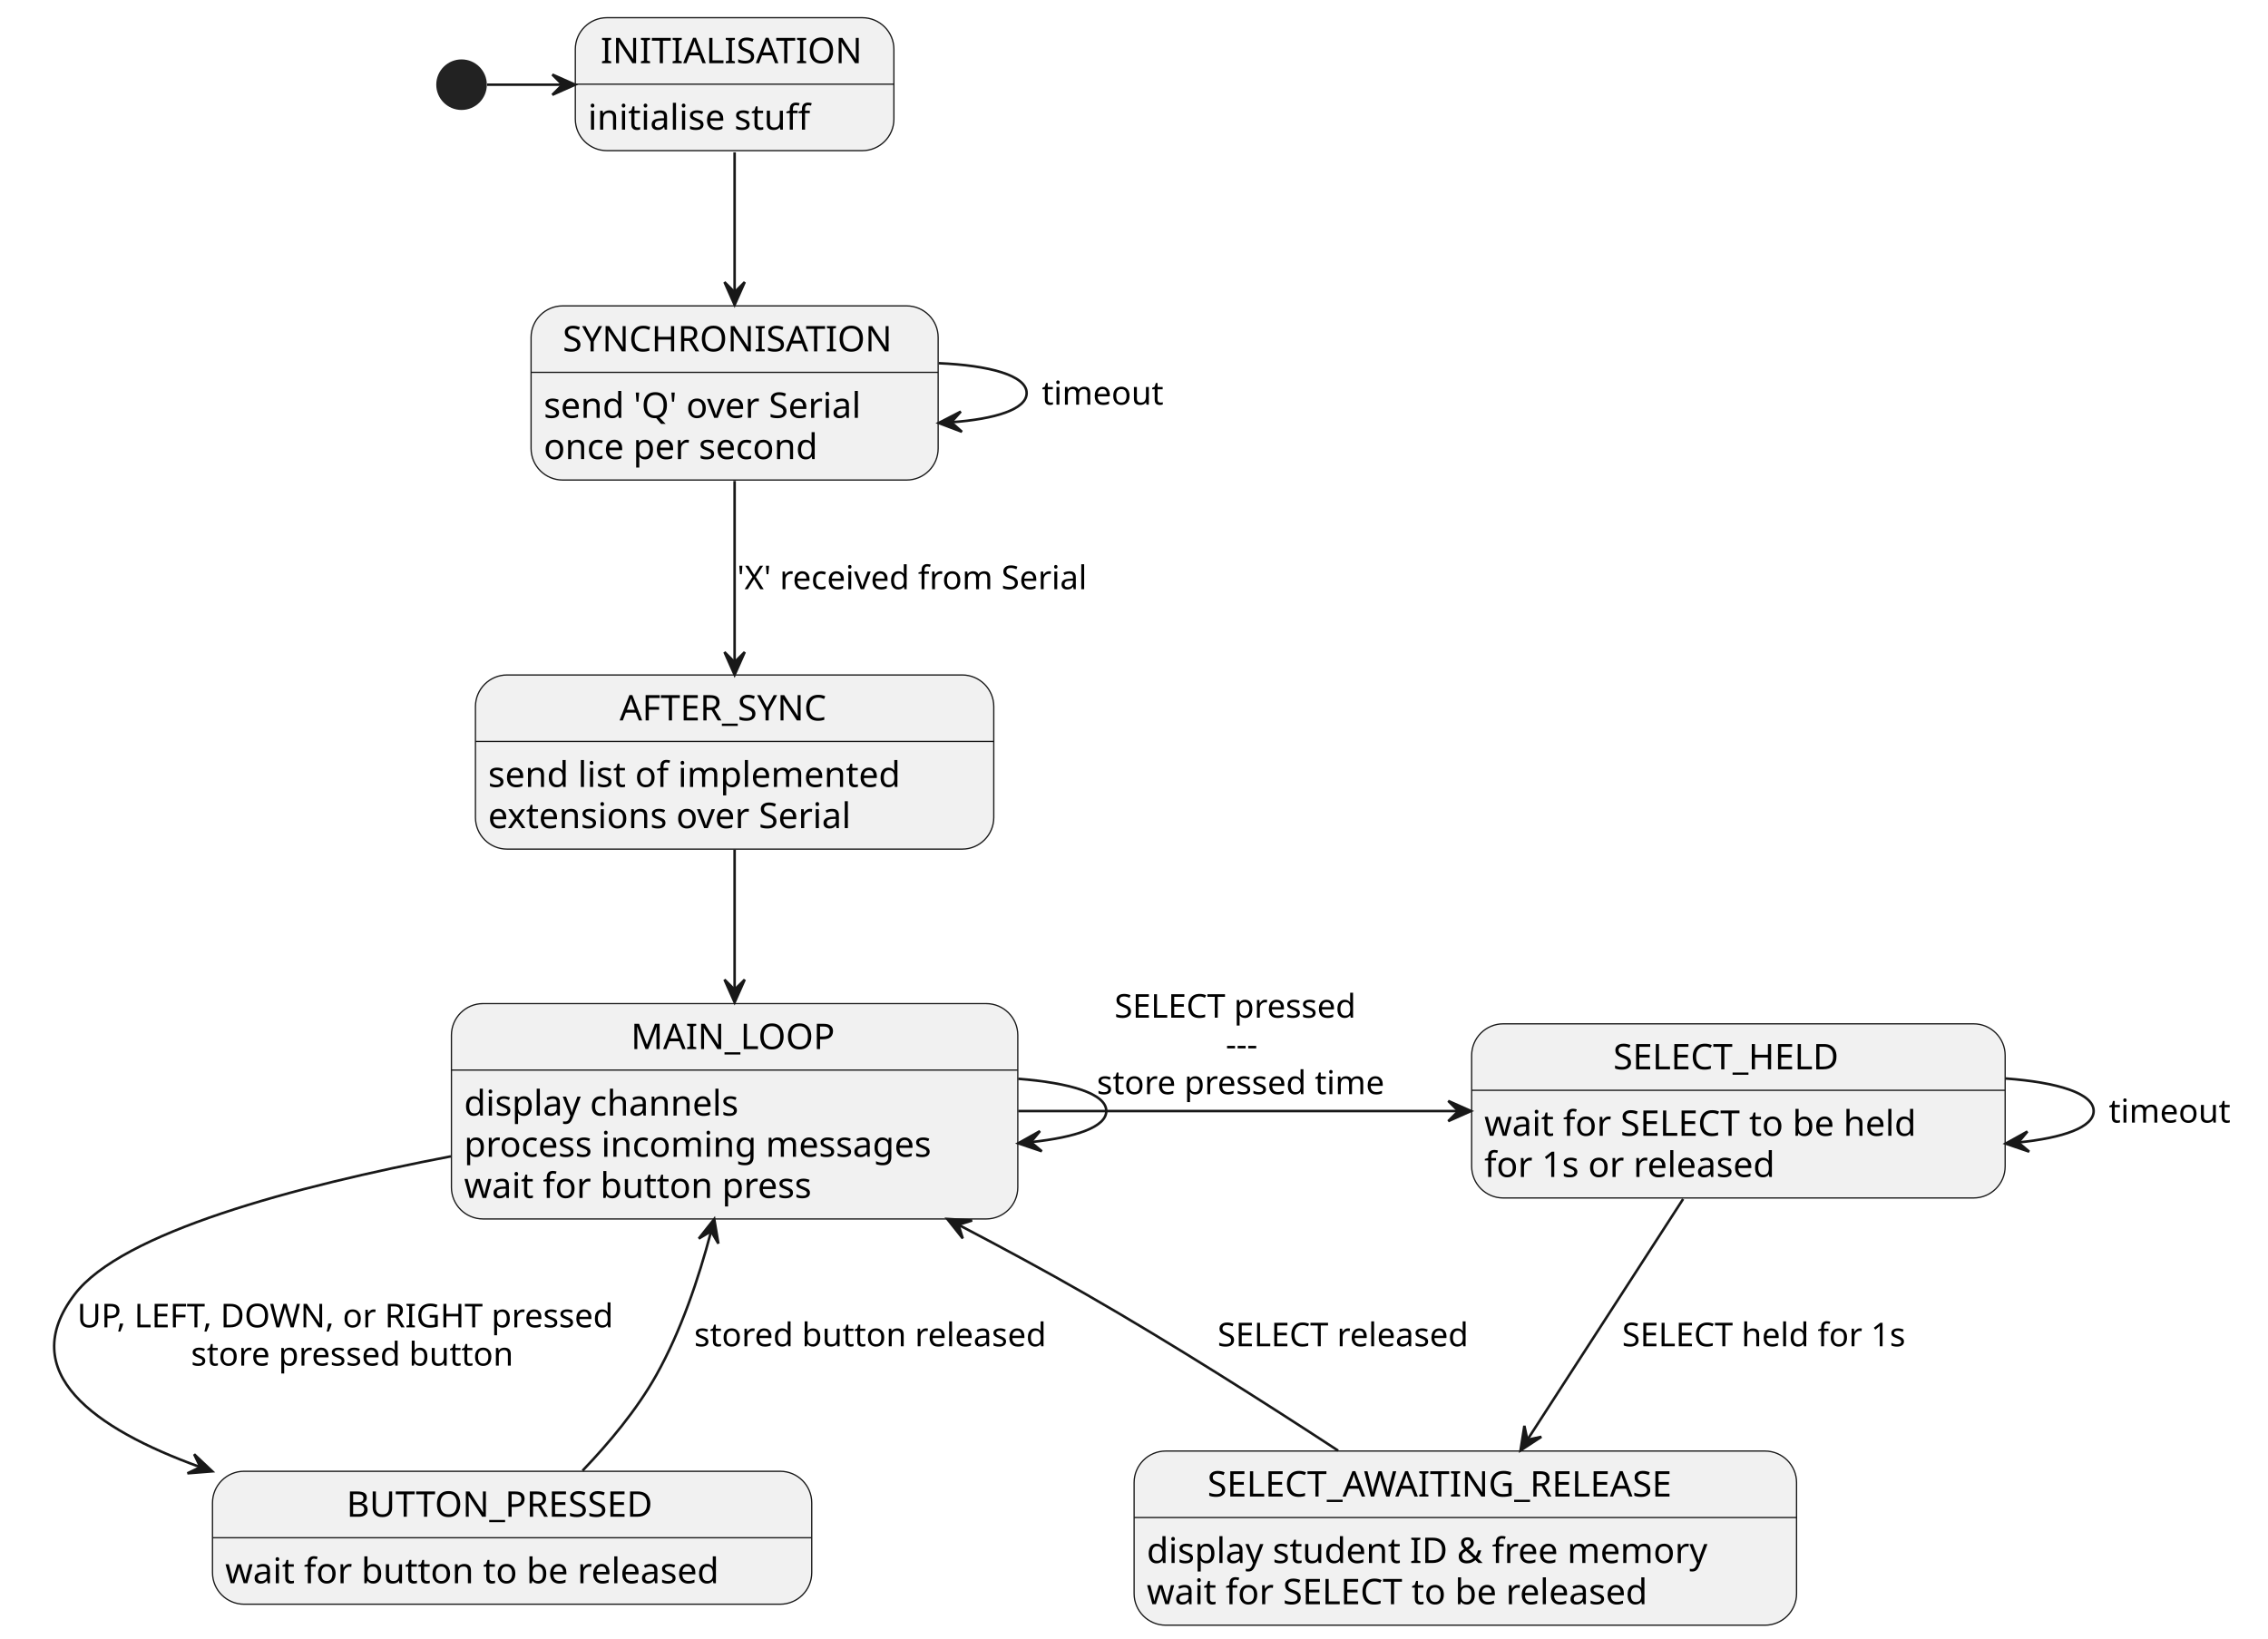
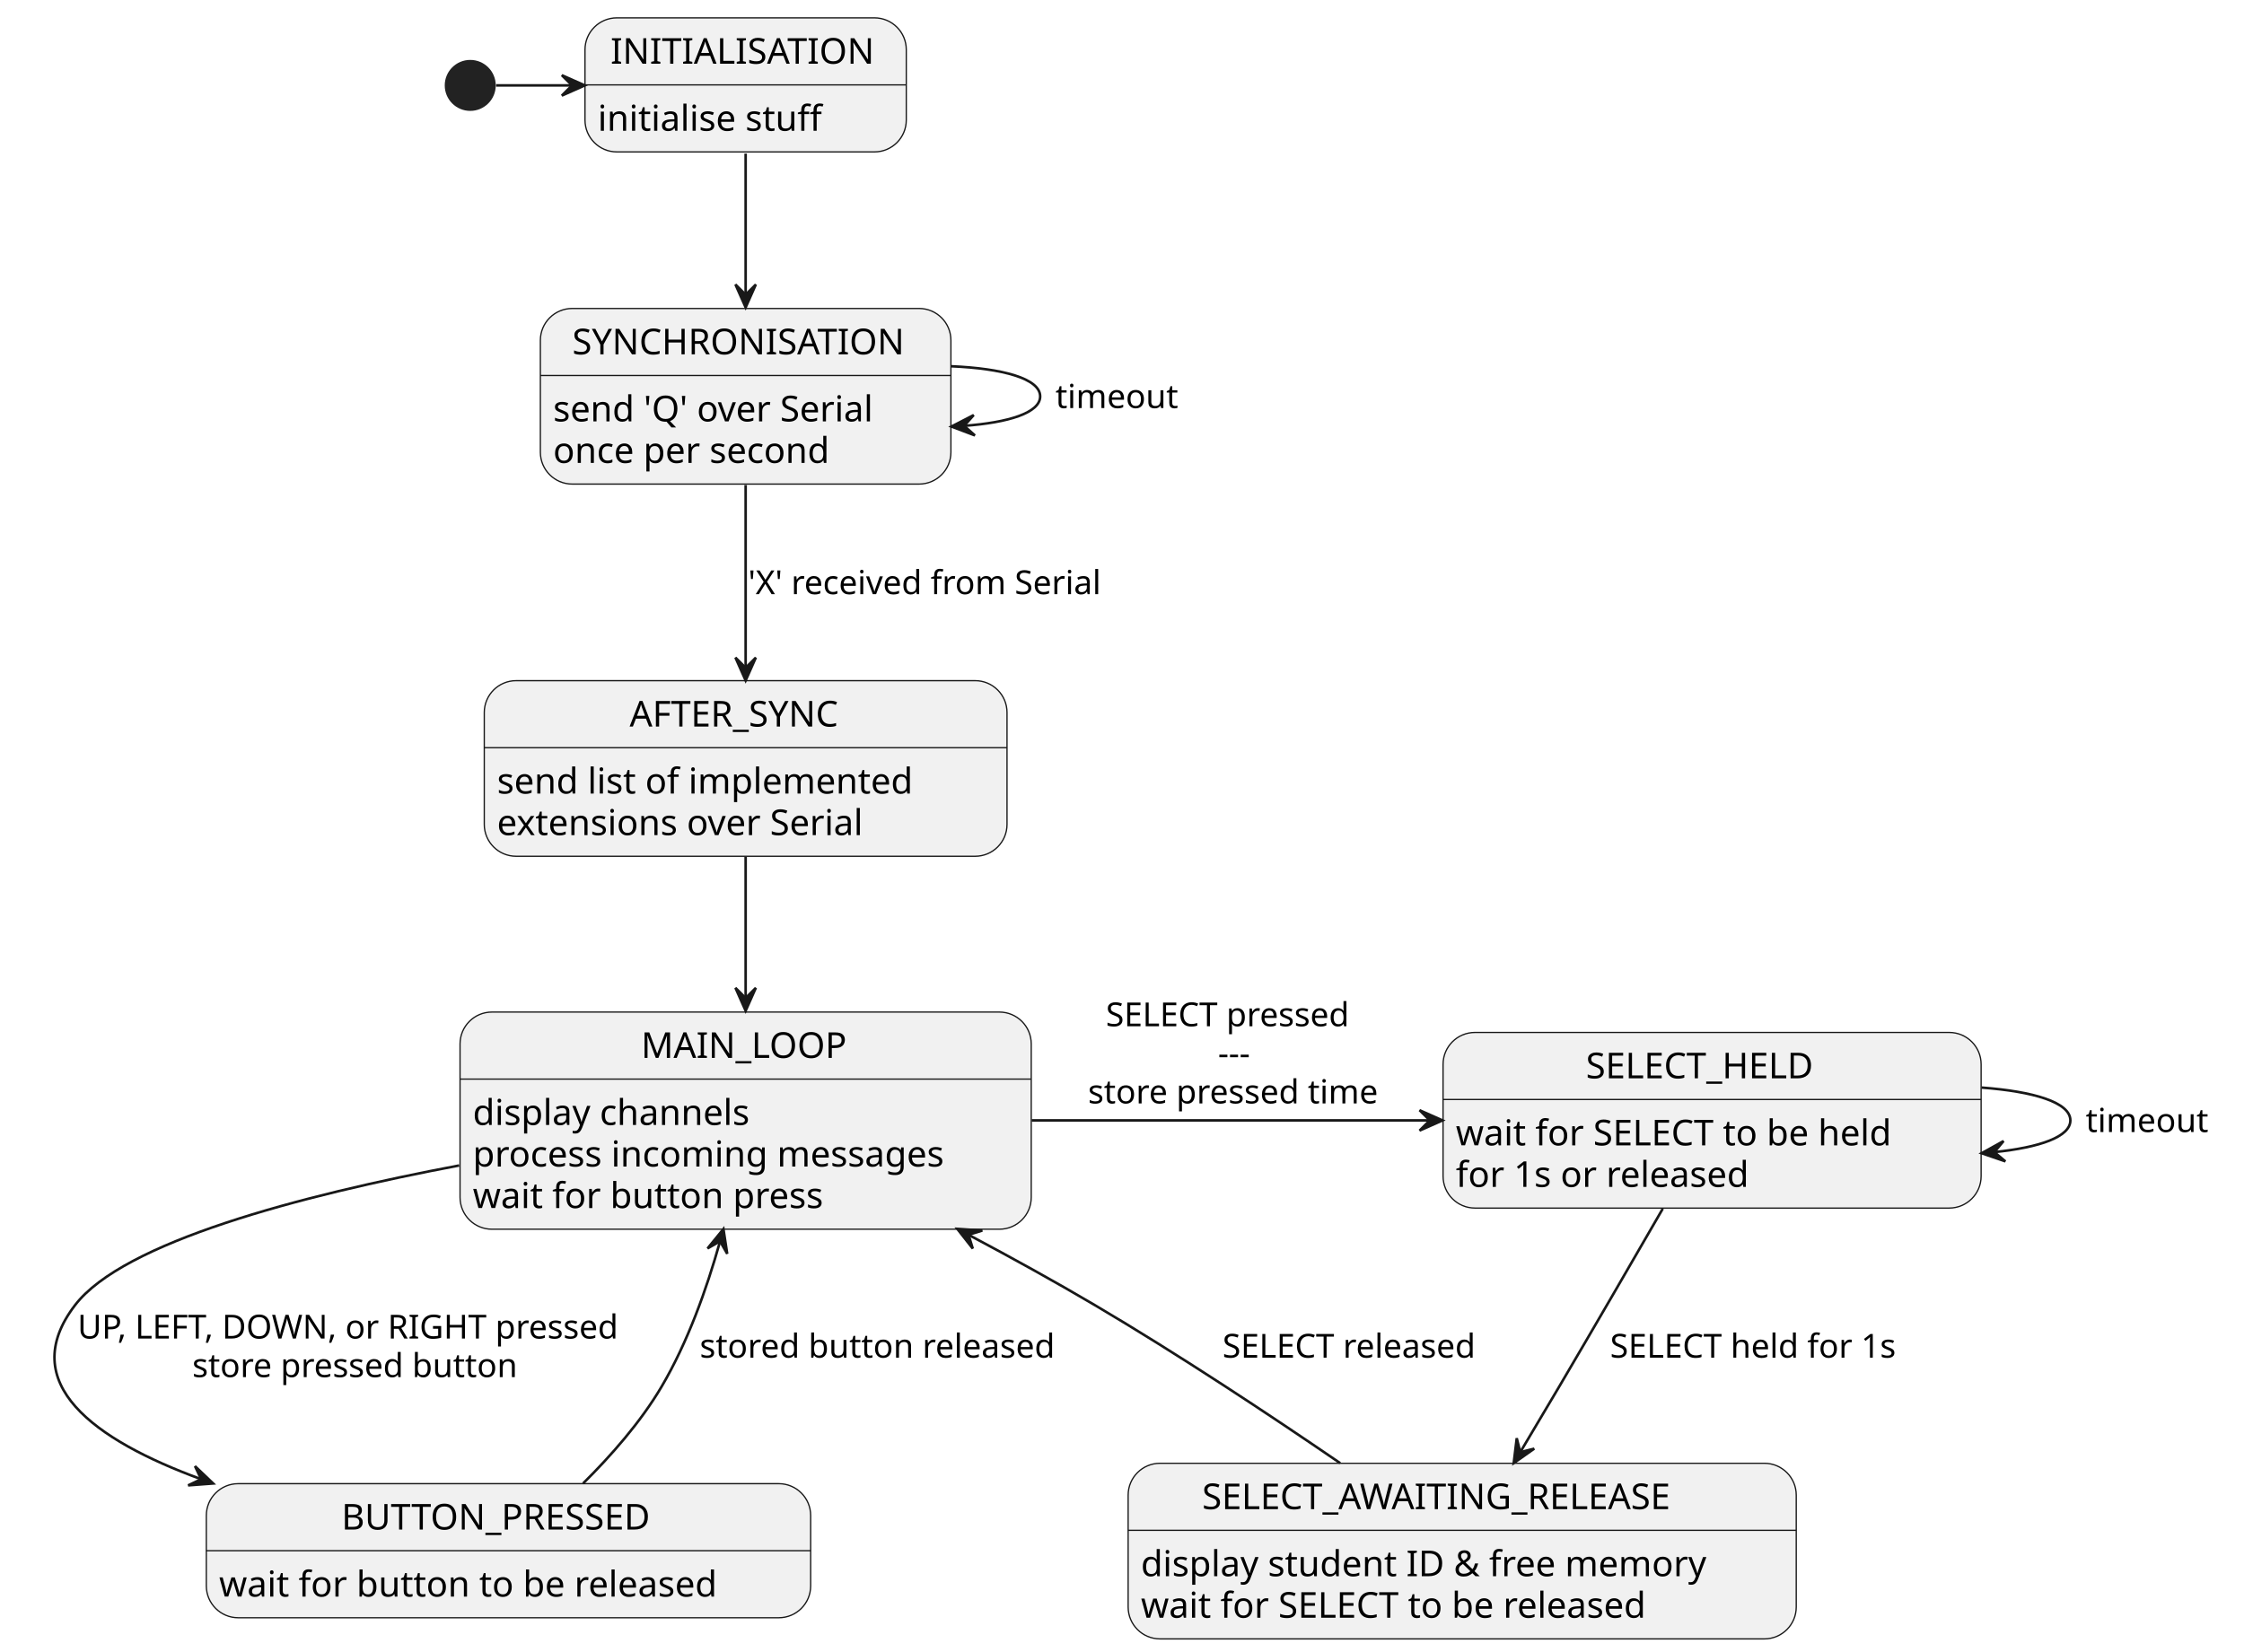
- <svg xmlns="http://www.w3.org/2000/svg" contentStyleType="text/css" height="648px" preserveAspectRatio="none" style="width:897px;height:648px;background:#FFFFFF;" version="1.1" viewBox="0 0 897 648" width="897px" zoomAndPan="magnify">
+ <svg xmlns="http://www.w3.org/2000/svg" contentStyleType="text/css" height="648px" preserveAspectRatio="none" style="width:880px;height:648px;background:#FFFFFF;" version="1.1" viewBox="0 0 880 648" width="880px" zoomAndPan="magnify">
  <defs />
  <g>
    <g id="INITIALISATION">
-       <rect fill="#F1F1F1" height="52.594" rx="12.5" ry="12.5" style="stroke:#181818;stroke-width:0.5;" width="126" x="227.542" y="7" />
-       <line style="stroke:#181818;stroke-width:0.5;" x1="227.542" x2="353.543" y1="33.297" y2="33.297" />
-       <text fill="#000000" font-family="sans-serif" font-size="14" lengthAdjust="spacing" textLength="106" x="237.542" y="24.995">INITIALISATION</text>
-       <text fill="#000000" font-family="sans-serif" font-size="14" lengthAdjust="spacing" textLength="98" x="232.542" y="51.292">initialise stuff</text>
+       <rect fill="#F1F1F1" height="52.594" rx="12.5" ry="12.5" style="stroke:#181818;stroke-width:0.5;" width="126" x="229.409" y="7" />
+       <line style="stroke:#181818;stroke-width:0.5;" x1="229.409" x2="355.409" y1="33.297" y2="33.297" />
+       <text fill="#000000" font-family="sans-serif" font-size="14" lengthAdjust="spacing" textLength="106" x="239.409" y="24.995">INITIALISATION</text>
+       <text fill="#000000" font-family="sans-serif" font-size="14" lengthAdjust="spacing" textLength="98" x="234.409" y="51.292">initialise stuff</text>
    </g>
    <g id="SYNCHRONISATION">
-       <rect fill="#F1F1F1" height="68.891" rx="12.5" ry="12.5" style="stroke:#181818;stroke-width:0.5;" width="161" x="210.042" y="121" />
-       <line style="stroke:#181818;stroke-width:0.5;" x1="210.042" x2="371.043" y1="147.297" y2="147.297" />
-       <text fill="#000000" font-family="sans-serif" font-size="14" lengthAdjust="spacing" textLength="136" x="222.542" y="138.995">SYNCHRONISATION</text>
-       <text fill="#000000" font-family="sans-serif" font-size="14" lengthAdjust="spacing" textLength="137" x="215.042" y="165.292">send 'Q' over Serial</text>
-       <text fill="#000000" font-family="sans-serif" font-size="14" lengthAdjust="spacing" textLength="119" x="215.042" y="181.589">once per second</text>
+       <rect fill="#F1F1F1" height="68.891" rx="12.5" ry="12.5" style="stroke:#181818;stroke-width:0.5;" width="161" x="211.909" y="121" />
+       <line style="stroke:#181818;stroke-width:0.5;" x1="211.909" x2="372.909" y1="147.297" y2="147.297" />
+       <text fill="#000000" font-family="sans-serif" font-size="14" lengthAdjust="spacing" textLength="136" x="224.409" y="138.995">SYNCHRONISATION</text>
+       <text fill="#000000" font-family="sans-serif" font-size="14" lengthAdjust="spacing" textLength="137" x="216.909" y="165.292">send 'Q' over Serial</text>
+       <text fill="#000000" font-family="sans-serif" font-size="14" lengthAdjust="spacing" textLength="119" x="216.909" y="181.589">once per second</text>
    </g>
    <g id="AFTER_SYNC">
-       <rect fill="#F1F1F1" height="68.891" rx="12.5" ry="12.5" style="stroke:#181818;stroke-width:0.5;" width="205" x="188.042" y="267" />
-       <line style="stroke:#181818;stroke-width:0.5;" x1="188.042" x2="393.043" y1="293.297" y2="293.297" />
-       <text fill="#000000" font-family="sans-serif" font-size="14" lengthAdjust="spacing" textLength="91" x="245.042" y="284.995">AFTER_SYNC</text>
-       <text fill="#000000" font-family="sans-serif" font-size="14" lengthAdjust="spacing" textLength="181" x="193.042" y="311.292">send list of implemented</text>
-       <text fill="#000000" font-family="sans-serif" font-size="14" lengthAdjust="spacing" textLength="158" x="193.042" y="327.589">extensions over Serial</text>
+       <rect fill="#F1F1F1" height="68.891" rx="12.5" ry="12.5" style="stroke:#181818;stroke-width:0.5;" width="205" x="189.909" y="267" />
+       <line style="stroke:#181818;stroke-width:0.5;" x1="189.909" x2="394.909" y1="293.297" y2="293.297" />
+       <text fill="#000000" font-family="sans-serif" font-size="14" lengthAdjust="spacing" textLength="91" x="246.909" y="284.995">AFTER_SYNC</text>
+       <text fill="#000000" font-family="sans-serif" font-size="14" lengthAdjust="spacing" textLength="181" x="194.909" y="311.292">send list of implemented</text>
+       <text fill="#000000" font-family="sans-serif" font-size="14" lengthAdjust="spacing" textLength="158" x="194.909" y="327.589">extensions over Serial</text>
    </g>
    <g id="MAIN_LOOP">
-       <rect fill="#F1F1F1" height="85.188" rx="12.5" ry="12.5" style="stroke:#181818;stroke-width:0.5;" width="224" x="178.542" y="397" />
-       <line style="stroke:#181818;stroke-width:0.5;" x1="178.542" x2="402.543" y1="423.297" y2="423.297" />
-       <text fill="#000000" font-family="sans-serif" font-size="14" lengthAdjust="spacing" textLength="82" x="249.542" y="414.995">MAIN_LOOP</text>
-       <text fill="#000000" font-family="sans-serif" font-size="14" lengthAdjust="spacing" textLength="117" x="183.542" y="441.292">display channels</text>
-       <text fill="#000000" font-family="sans-serif" font-size="14" lengthAdjust="spacing" textLength="200" x="183.542" y="457.589">process incoming messages</text>
-       <text fill="#000000" font-family="sans-serif" font-size="14" lengthAdjust="spacing" textLength="152" x="183.542" y="473.886">wait for button press</text>
+       <rect fill="#F1F1F1" height="85.188" rx="12.5" ry="12.5" style="stroke:#181818;stroke-width:0.5;" width="224" x="180.409" y="397" />
+       <line style="stroke:#181818;stroke-width:0.5;" x1="180.409" x2="404.409" y1="423.297" y2="423.297" />
+       <text fill="#000000" font-family="sans-serif" font-size="14" lengthAdjust="spacing" textLength="82" x="251.409" y="414.995">MAIN_LOOP</text>
+       <text fill="#000000" font-family="sans-serif" font-size="14" lengthAdjust="spacing" textLength="117" x="185.409" y="441.292">display channels</text>
+       <text fill="#000000" font-family="sans-serif" font-size="14" lengthAdjust="spacing" textLength="200" x="185.409" y="457.589">process incoming messages</text>
+       <text fill="#000000" font-family="sans-serif" font-size="14" lengthAdjust="spacing" textLength="152" x="185.409" y="473.886">wait for button press</text>
    </g>
    <g id="SELECT_HELD">
-       <rect fill="#F1F1F1" height="68.891" rx="12.5" ry="12.5" style="stroke:#181818;stroke-width:0.5;" width="211" x="582.043" y="405" />
-       <line style="stroke:#181818;stroke-width:0.5;" x1="582.043" x2="793.043" y1="431.297" y2="431.297" />
-       <text fill="#000000" font-family="sans-serif" font-size="14" lengthAdjust="spacing" textLength="99" x="638.043" y="422.995">SELECT_HELD</text>
-       <text fill="#000000" font-family="sans-serif" font-size="14" lengthAdjust="spacing" textLength="191" x="587.043" y="449.292">wait for SELECT to be held</text>
-       <text fill="#000000" font-family="sans-serif" font-size="14" lengthAdjust="spacing" textLength="125" x="587.043" y="465.589">for 1s or released</text>
+       <rect fill="#F1F1F1" height="68.891" rx="12.5" ry="12.5" style="stroke:#181818;stroke-width:0.5;" width="211" x="565.909" y="405" />
+       <line style="stroke:#181818;stroke-width:0.5;" x1="565.909" x2="776.909" y1="431.297" y2="431.297" />
+       <text fill="#000000" font-family="sans-serif" font-size="14" lengthAdjust="spacing" textLength="99" x="621.909" y="422.995">SELECT_HELD</text>
+       <text fill="#000000" font-family="sans-serif" font-size="14" lengthAdjust="spacing" textLength="191" x="570.909" y="449.292">wait for SELECT to be held</text>
+       <text fill="#000000" font-family="sans-serif" font-size="14" lengthAdjust="spacing" textLength="125" x="570.909" y="465.589">for 1s or released</text>
    </g>
    <g id="SELECT_AWAITING_RELEASE">
-       <rect fill="#F1F1F1" height="68.891" rx="12.5" ry="12.5" style="stroke:#181818;stroke-width:0.5;" width="262" x="448.543" y="574" />
-       <line style="stroke:#181818;stroke-width:0.5;" x1="448.543" x2="710.543" y1="600.297" y2="600.297" />
-       <text fill="#000000" font-family="sans-serif" font-size="14" lengthAdjust="spacing" textLength="204" x="477.543" y="591.995">SELECT_AWAITING_RELEASE</text>
-       <text fill="#000000" font-family="sans-serif" font-size="14" lengthAdjust="spacing" textLength="242" x="453.543" y="618.292">display student ID &amp; free memory</text>
-       <text fill="#000000" font-family="sans-serif" font-size="14" lengthAdjust="spacing" textLength="221" x="453.543" y="634.589">wait for SELECT to be released</text>
+       <rect fill="#F1F1F1" height="68.891" rx="12.5" ry="12.5" style="stroke:#181818;stroke-width:0.5;" width="262" x="442.409" y="574" />
+       <line style="stroke:#181818;stroke-width:0.5;" x1="442.409" x2="704.409" y1="600.297" y2="600.297" />
+       <text fill="#000000" font-family="sans-serif" font-size="14" lengthAdjust="spacing" textLength="204" x="471.409" y="591.995">SELECT_AWAITING_RELEASE</text>
+       <text fill="#000000" font-family="sans-serif" font-size="14" lengthAdjust="spacing" textLength="242" x="447.409" y="618.292">display student ID &amp; free memory</text>
+       <text fill="#000000" font-family="sans-serif" font-size="14" lengthAdjust="spacing" textLength="221" x="447.409" y="634.589">wait for SELECT to be released</text>
    </g>
    <g id="BUTTON_PRESSED">
-       <rect fill="#F1F1F1" height="52.594" rx="12.5" ry="12.5" style="stroke:#181818;stroke-width:0.5;" width="237" x="84.043" y="582" />
-       <line style="stroke:#181818;stroke-width:0.5;" x1="84.043" x2="321.043" y1="608.297" y2="608.297" />
-       <text fill="#000000" font-family="sans-serif" font-size="14" lengthAdjust="spacing" textLength="131" x="137.043" y="599.995">BUTTON_PRESSED</text>
-       <text fill="#000000" font-family="sans-serif" font-size="14" lengthAdjust="spacing" textLength="217" x="89.043" y="626.292">wait for button to be released</text>
+       <rect fill="#F1F1F1" height="52.594" rx="12.5" ry="12.5" style="stroke:#181818;stroke-width:0.5;" width="237" x="80.909" y="582" />
+       <line style="stroke:#181818;stroke-width:0.5;" x1="80.909" x2="317.909" y1="608.297" y2="608.297" />
+       <text fill="#000000" font-family="sans-serif" font-size="14" lengthAdjust="spacing" textLength="131" x="133.909" y="599.995">BUTTON_PRESSED</text>
+       <text fill="#000000" font-family="sans-serif" font-size="14" lengthAdjust="spacing" textLength="217" x="85.909" y="626.292">wait for button to be released</text>
    </g>
-     <ellipse cx="182.542" cy="33.5" fill="#222222" rx="10" ry="10" style="stroke:none;stroke-width:1.0;" />
+     <ellipse cx="184.409" cy="33.5" fill="#222222" rx="10" ry="10" style="stroke:none;stroke-width:1.0;" />
    <g id="link_*start_INITIALISATION">
-       <path d="M192.667,33.5 C202.543,33.5 212.419,33.5 222.296,33.5 " fill="none" id="*start-to-INITIALISATION" style="stroke:#181818;stroke-width:1.0;" />
-       <polygon fill="#181818" points="227.459,33.5,218.459,29.5,222.459,33.5,218.459,37.5,227.459,33.5" style="stroke:#181818;stroke-width:1.0;" />
+       <path d="M194.534,33.5 C204.41,33.5 214.285,33.5 224.161,33.5 " fill="none" id="*start-to-INITIALISATION" style="stroke:#181818;stroke-width:1.0;" />
+       <polygon fill="#181818" points="229.326,33.5,220.326,29.5,224.326,33.5,220.326,37.5,229.326,33.5" style="stroke:#181818;stroke-width:1.0;" />
    </g>
    <g id="link_INITIALISATION_SYNCHRONISATION">
-       <path d="M290.543,60.243 C290.543,76.358 290.543,97.431 290.543,115.564 " fill="none" id="INITIALISATION-to-SYNCHRONISATION" style="stroke:#181818;stroke-width:1.0;" />
-       <polygon fill="#181818" points="290.543,120.594,294.543,111.594,290.543,115.594,286.543,111.594,290.543,120.594" style="stroke:#181818;stroke-width:1.0;" />
+       <path d="M292.409,60.243 C292.409,76.358 292.409,97.431 292.409,115.564 " fill="none" id="INITIALISATION-to-SYNCHRONISATION" style="stroke:#181818;stroke-width:1.0;" />
+       <polygon fill="#181818" points="292.409,120.594,296.409,111.594,292.409,115.594,288.409,111.594,292.409,120.594" style="stroke:#181818;stroke-width:1.0;" />
    </g>
    <g id="link_SYNCHRONISATION_SYNCHRONISATION">
-       <path d="M371.235,143.676 C391.173,144.527 406.043,148.469 406.043,155.5 C406.043,161.927 393.618,165.772 376.257,167.036 " fill="none" id="SYNCHRONISATION-to-SYNCHRONISATION" style="stroke:#181818;stroke-width:1.0;" />
-       <polygon fill="#181818" points="371.235,167.324,380.448,170.803,376.226,167.038,379.991,162.816,371.235,167.324" style="stroke:#181818;stroke-width:1.0;" />
-       <text fill="#000000" font-family="sans-serif" font-size="13" lengthAdjust="spacing" textLength="50" x="412.043" y="160.067">timeout</text>
+       <path d="M373.101,143.676 C393.039,144.527 407.909,148.469 407.909,155.5 C407.909,161.927 395.485,165.772 378.122,167.036 " fill="none" id="SYNCHRONISATION-to-SYNCHRONISATION" style="stroke:#181818;stroke-width:1.0;" />
+       <polygon fill="#181818" points="373.101,167.324,382.315,170.8,378.092,167.037,381.856,162.814,373.101,167.324" style="stroke:#181818;stroke-width:1.0;" />
+       <text fill="#000000" font-family="sans-serif" font-size="13" lengthAdjust="spacing" textLength="50" x="413.909" y="160.067">timeout</text>
    </g>
    <g id="link_SYNCHRONISATION_AFTER_SYNC">
-       <path d="M290.543,190.262 C290.543,211.656 290.543,239.397 290.543,261.697 " fill="none" id="SYNCHRONISATION-to-AFTER_SYNC" style="stroke:#181818;stroke-width:1.0;" />
-       <polygon fill="#181818" points="290.543,266.95,294.543,257.95,290.543,261.95,286.543,257.95,290.543,266.95" style="stroke:#181818;stroke-width:1.0;" />
-       <text fill="#000000" font-family="sans-serif" font-size="13" lengthAdjust="spacing" textLength="148" x="291.543" y="233.067">'X' received from Serial</text>
+       <path d="M292.409,190.262 C292.409,211.656 292.409,239.397 292.409,261.697 " fill="none" id="SYNCHRONISATION-to-AFTER_SYNC" style="stroke:#181818;stroke-width:1.0;" />
+       <polygon fill="#181818" points="292.409,266.95,296.409,257.95,292.409,261.95,288.409,257.95,292.409,266.95" style="stroke:#181818;stroke-width:1.0;" />
+       <text fill="#000000" font-family="sans-serif" font-size="13" lengthAdjust="spacing" textLength="148" x="293.409" y="233.067">'X' received from Serial</text>
    </g>
    <g id="link_AFTER_SYNC_MAIN_LOOP">
-       <path d="M290.543,336.118 C290.543,352.799 290.543,373.225 290.543,391.433 " fill="none" id="AFTER_SYNC-to-MAIN_LOOP" style="stroke:#181818;stroke-width:1.0;" />
-       <polygon fill="#181818" points="290.543,396.505,294.543,387.505,290.543,391.505,286.543,387.505,290.543,396.505" style="stroke:#181818;stroke-width:1.0;" />
-     </g>
-     <g id="link_MAIN_LOOP_MAIN_LOOP">
-       <path d="M402.705,426.742 C423.182,428.357 437.543,432.609 437.543,439.5 C437.543,445.798 425.543,449.893 407.844,451.784 " fill="none" id="MAIN_LOOP-to-MAIN_LOOP" style="stroke:#181818;stroke-width:1.0;" />
-       <polygon fill="#181818" points="402.705,452.258,412.036,455.41,407.684,451.797,411.298,447.445,402.705,452.258" style="stroke:#181818;stroke-width:1.0;" />
+       <path d="M292.409,336.118 C292.409,352.799 292.409,373.225 292.409,391.433 " fill="none" id="AFTER_SYNC-to-MAIN_LOOP" style="stroke:#181818;stroke-width:1.0;" />
+       <polygon fill="#181818" points="292.409,396.505,296.409,387.505,292.409,391.505,288.409,387.505,292.409,396.505" style="stroke:#181818;stroke-width:1.0;" />
    </g>
    <g id="link_MAIN_LOOP_SELECT_HELD">
-       <path d="M402.716,439.5 C457.137,439.5 522.308,439.5 576.571,439.5 " fill="none" id="MAIN_LOOP-to-SELECT_HELD" style="stroke:#181818;stroke-width:1.0;" />
-       <polygon fill="#181818" points="581.787,439.5,572.787,435.5,576.787,439.5,572.787,443.5,581.787,439.5" style="stroke:#181818;stroke-width:1.0;" />
-       <text fill="#000000" font-family="sans-serif" font-size="13" lengthAdjust="spacing" textLength="103" x="440.793" y="402.567">SELECT pressed</text>
-       <text fill="#000000" font-family="sans-serif" font-size="13" lengthAdjust="spacing" textLength="15" x="484.793" y="417.7">---</text>
-       <text fill="#000000" font-family="sans-serif" font-size="13" lengthAdjust="spacing" textLength="121" x="433.793" y="432.832">store pressed time</text>
+       <path d="M404.583,439.5 C453.859,439.5 511.554,439.5 560.664,439.5 " fill="none" id="MAIN_LOOP-to-SELECT_HELD" style="stroke:#181818;stroke-width:1.0;" />
+       <polygon fill="#181818" points="565.693,439.5,556.693,435.5,560.693,439.5,556.693,443.5,565.693,439.5" style="stroke:#181818;stroke-width:1.0;" />
+       <text fill="#000000" font-family="sans-serif" font-size="13" lengthAdjust="spacing" textLength="103" x="433.659" y="402.567">SELECT pressed</text>
+       <text fill="#000000" font-family="sans-serif" font-size="13" lengthAdjust="spacing" textLength="15" x="477.659" y="417.7">---</text>
+       <text fill="#000000" font-family="sans-serif" font-size="13" lengthAdjust="spacing" textLength="121" x="426.659" y="432.832">store pressed time</text>
    </g>
    <g id="link_MAIN_LOOP_BUTTON_PRESSED">
-       <path d="M178.334,457.426 C116.374,469.315 48.244,487.487 29.543,512 C6,542.86 37.057,565.096 79.052,580.303 " fill="none" id="MAIN_LOOP-to-BUTTON_PRESSED" style="stroke:#181818;stroke-width:1.0;" />
-       <polygon fill="#181818" points="83.954,582.03,76.794,575.266,79.238,580.368,74.136,582.812,83.954,582.03" style="stroke:#181818;stroke-width:1.0;" />
-       <text fill="#000000" font-family="sans-serif" font-size="13" lengthAdjust="spacing" textLength="224" x="30.543" y="525.067">UP, LEFT, DOWN, or RIGHT pressed</text>
-       <text fill="#000000" font-family="sans-serif" font-size="13" lengthAdjust="spacing" textLength="134" x="75.543" y="540.2">store pressed button</text>
+       <path d="M180.064,457.179 C117.443,469.024 48.339,487.237 29.409,512 C6,542.622 37.044,564.897 78.734,580.191 " fill="none" id="MAIN_LOOP-to-BUTTON_PRESSED" style="stroke:#181818;stroke-width:1.0;" />
+       <polygon fill="#181818" points="83.599,581.929,76.468,575.135,78.89,580.247,73.778,582.669,83.599,581.929" style="stroke:#181818;stroke-width:1.0;" />
+       <text fill="#000000" font-family="sans-serif" font-size="13" lengthAdjust="spacing" textLength="224" x="30.409" y="525.067">UP, LEFT, DOWN, or RIGHT pressed</text>
+       <text fill="#000000" font-family="sans-serif" font-size="13" lengthAdjust="spacing" textLength="134" x="75.409" y="540.2">store pressed button</text>
    </g>
    <g id="link_BUTTON_PRESSED_MAIN_LOOP">
-       <path d="M230.405,581.751 C240.767,570.936 251.859,557.695 259.543,544 C269.315,526.58 276.322,505.743 281.173,487.347 " fill="none" id="BUTTON_PRESSED-to-MAIN_LOOP" style="stroke:#181818;stroke-width:1.0;" />
-       <polygon fill="#181818" points="282.485,482.228,276.375,489.953,281.243,487.071,284.124,491.939,282.485,482.228" style="stroke:#181818;stroke-width:1.0;" />
-       <text fill="#000000" font-family="sans-serif" font-size="13" lengthAdjust="spacing" textLength="146" x="274.543" y="532.567">stored button released</text>
+       <path d="M228.655,581.908 C239.551,571.115 251.242,557.848 259.409,544 C269.655,526.627 277.1,505.706 282.295,487.234 " fill="none" id="BUTTON_PRESSED-to-MAIN_LOOP" style="stroke:#181818;stroke-width:1.0;" />
+       <polygon fill="#181818" points="283.702,482.094,277.468,489.719,282.382,486.917,285.184,491.831,283.702,482.094" style="stroke:#181818;stroke-width:1.0;" />
+       <text fill="#000000" font-family="sans-serif" font-size="13" lengthAdjust="spacing" textLength="146" x="274.409" y="532.567">stored button released</text>
    </g>
    <g id="link_SELECT_HELD_SELECT_HELD">
-       <path d="M793.236,426.623 C813.607,428.141 828.043,432.434 828.043,439.5 C828.043,445.959 815.981,450.1 798.351,451.924 " fill="none" id="SELECT_HELD-to-SELECT_HELD" style="stroke:#181818;stroke-width:1.0;" />
-       <polygon fill="#181818" points="793.236,452.377,802.554,455.567,798.217,451.935,801.848,447.598,793.236,452.377" style="stroke:#181818;stroke-width:1.0;" />
-       <text fill="#000000" font-family="sans-serif" font-size="13" lengthAdjust="spacing" textLength="50" x="834.043" y="444.067">timeout</text>
+       <path d="M777.103,426.623 C797.473,428.141 811.909,432.434 811.909,439.5 C811.909,445.959 799.848,450.1 782.218,451.924 " fill="none" id="SELECT_HELD-to-SELECT_HELD" style="stroke:#181818;stroke-width:1.0;" />
+       <polygon fill="#181818" points="777.103,452.377,786.421,455.567,782.083,451.935,785.714,447.598,777.103,452.377" style="stroke:#181818;stroke-width:1.0;" />
+       <text fill="#000000" font-family="sans-serif" font-size="13" lengthAdjust="spacing" textLength="50" x="817.909" y="444.067">timeout</text>
    </g>
    <g id="link_SELECT_HELD_SELECT_AWAITING_RELEASE">
-       <path d="M665.688,474.295 C647.902,501.797 622.801,540.611 604.279,569.25 " fill="none" id="SELECT_HELD-to-SELECT_AWAITING_RELEASE" style="stroke:#181818;stroke-width:1.0;" />
-       <polygon fill="#181818" points="601.365,573.755,609.612,568.37,604.081,569.557,602.894,564.026,601.365,573.755" style="stroke:#181818;stroke-width:1.0;" />
-       <text fill="#000000" font-family="sans-serif" font-size="13" lengthAdjust="spacing" textLength="120" x="641.543" y="532.567">SELECT held for 1s</text>
+       <path d="M652.071,474.13 C640.371,494.409 625.113,520.735 611.409,544 C606.568,552.219 601.338,561.013 596.352,569.356 " fill="none" id="SELECT_HELD-to-SELECT_AWAITING_RELEASE" style="stroke:#181818;stroke-width:1.0;" />
+       <polygon fill="#181818" points="593.612,573.938,601.665,568.268,596.179,569.647,594.8,564.161,593.612,573.938" style="stroke:#181818;stroke-width:1.0;" />
+       <text fill="#000000" font-family="sans-serif" font-size="13" lengthAdjust="spacing" textLength="120" x="631.409" y="532.567">SELECT held for 1s</text>
    </g>
    <g id="link_SELECT_AWAITING_RELEASE_MAIN_LOOP">
-       <path d="M529.226,573.834 C500.437,554.986 463.413,531.439 429.543,512 C413.515,502.801 396.178,493.437 379.363,484.647 " fill="none" id="SELECT_AWAITING_RELEASE-to-MAIN_LOOP" style="stroke:#181818;stroke-width:1.0;" />
-       <polygon fill="#181818" points="374.637,482.183,380.768,489.89,379.07,484.494,384.466,482.796,374.637,482.183" style="stroke:#181818;stroke-width:1.0;" />
-       <text fill="#000000" font-family="sans-serif" font-size="13" lengthAdjust="spacing" textLength="107" x="481.543" y="532.567">SELECT released</text>
+       <path d="M525.557,573.944 C497.912,555.023 462.216,531.368 429.409,512 C413.676,502.712 396.619,493.306 380.056,484.502 " fill="none" id="SELECT_AWAITING_RELEASE-to-MAIN_LOOP" style="stroke:#181818;stroke-width:1.0;" />
+       <polygon fill="#181818" points="375.399,482.035,381.48,489.782,379.817,484.375,385.224,482.712,375.399,482.035" style="stroke:#181818;stroke-width:1.0;" />
+       <text fill="#000000" font-family="sans-serif" font-size="13" lengthAdjust="spacing" textLength="107" x="479.409" y="532.567">SELECT released</text>
    </g>
  </g>
</svg>
